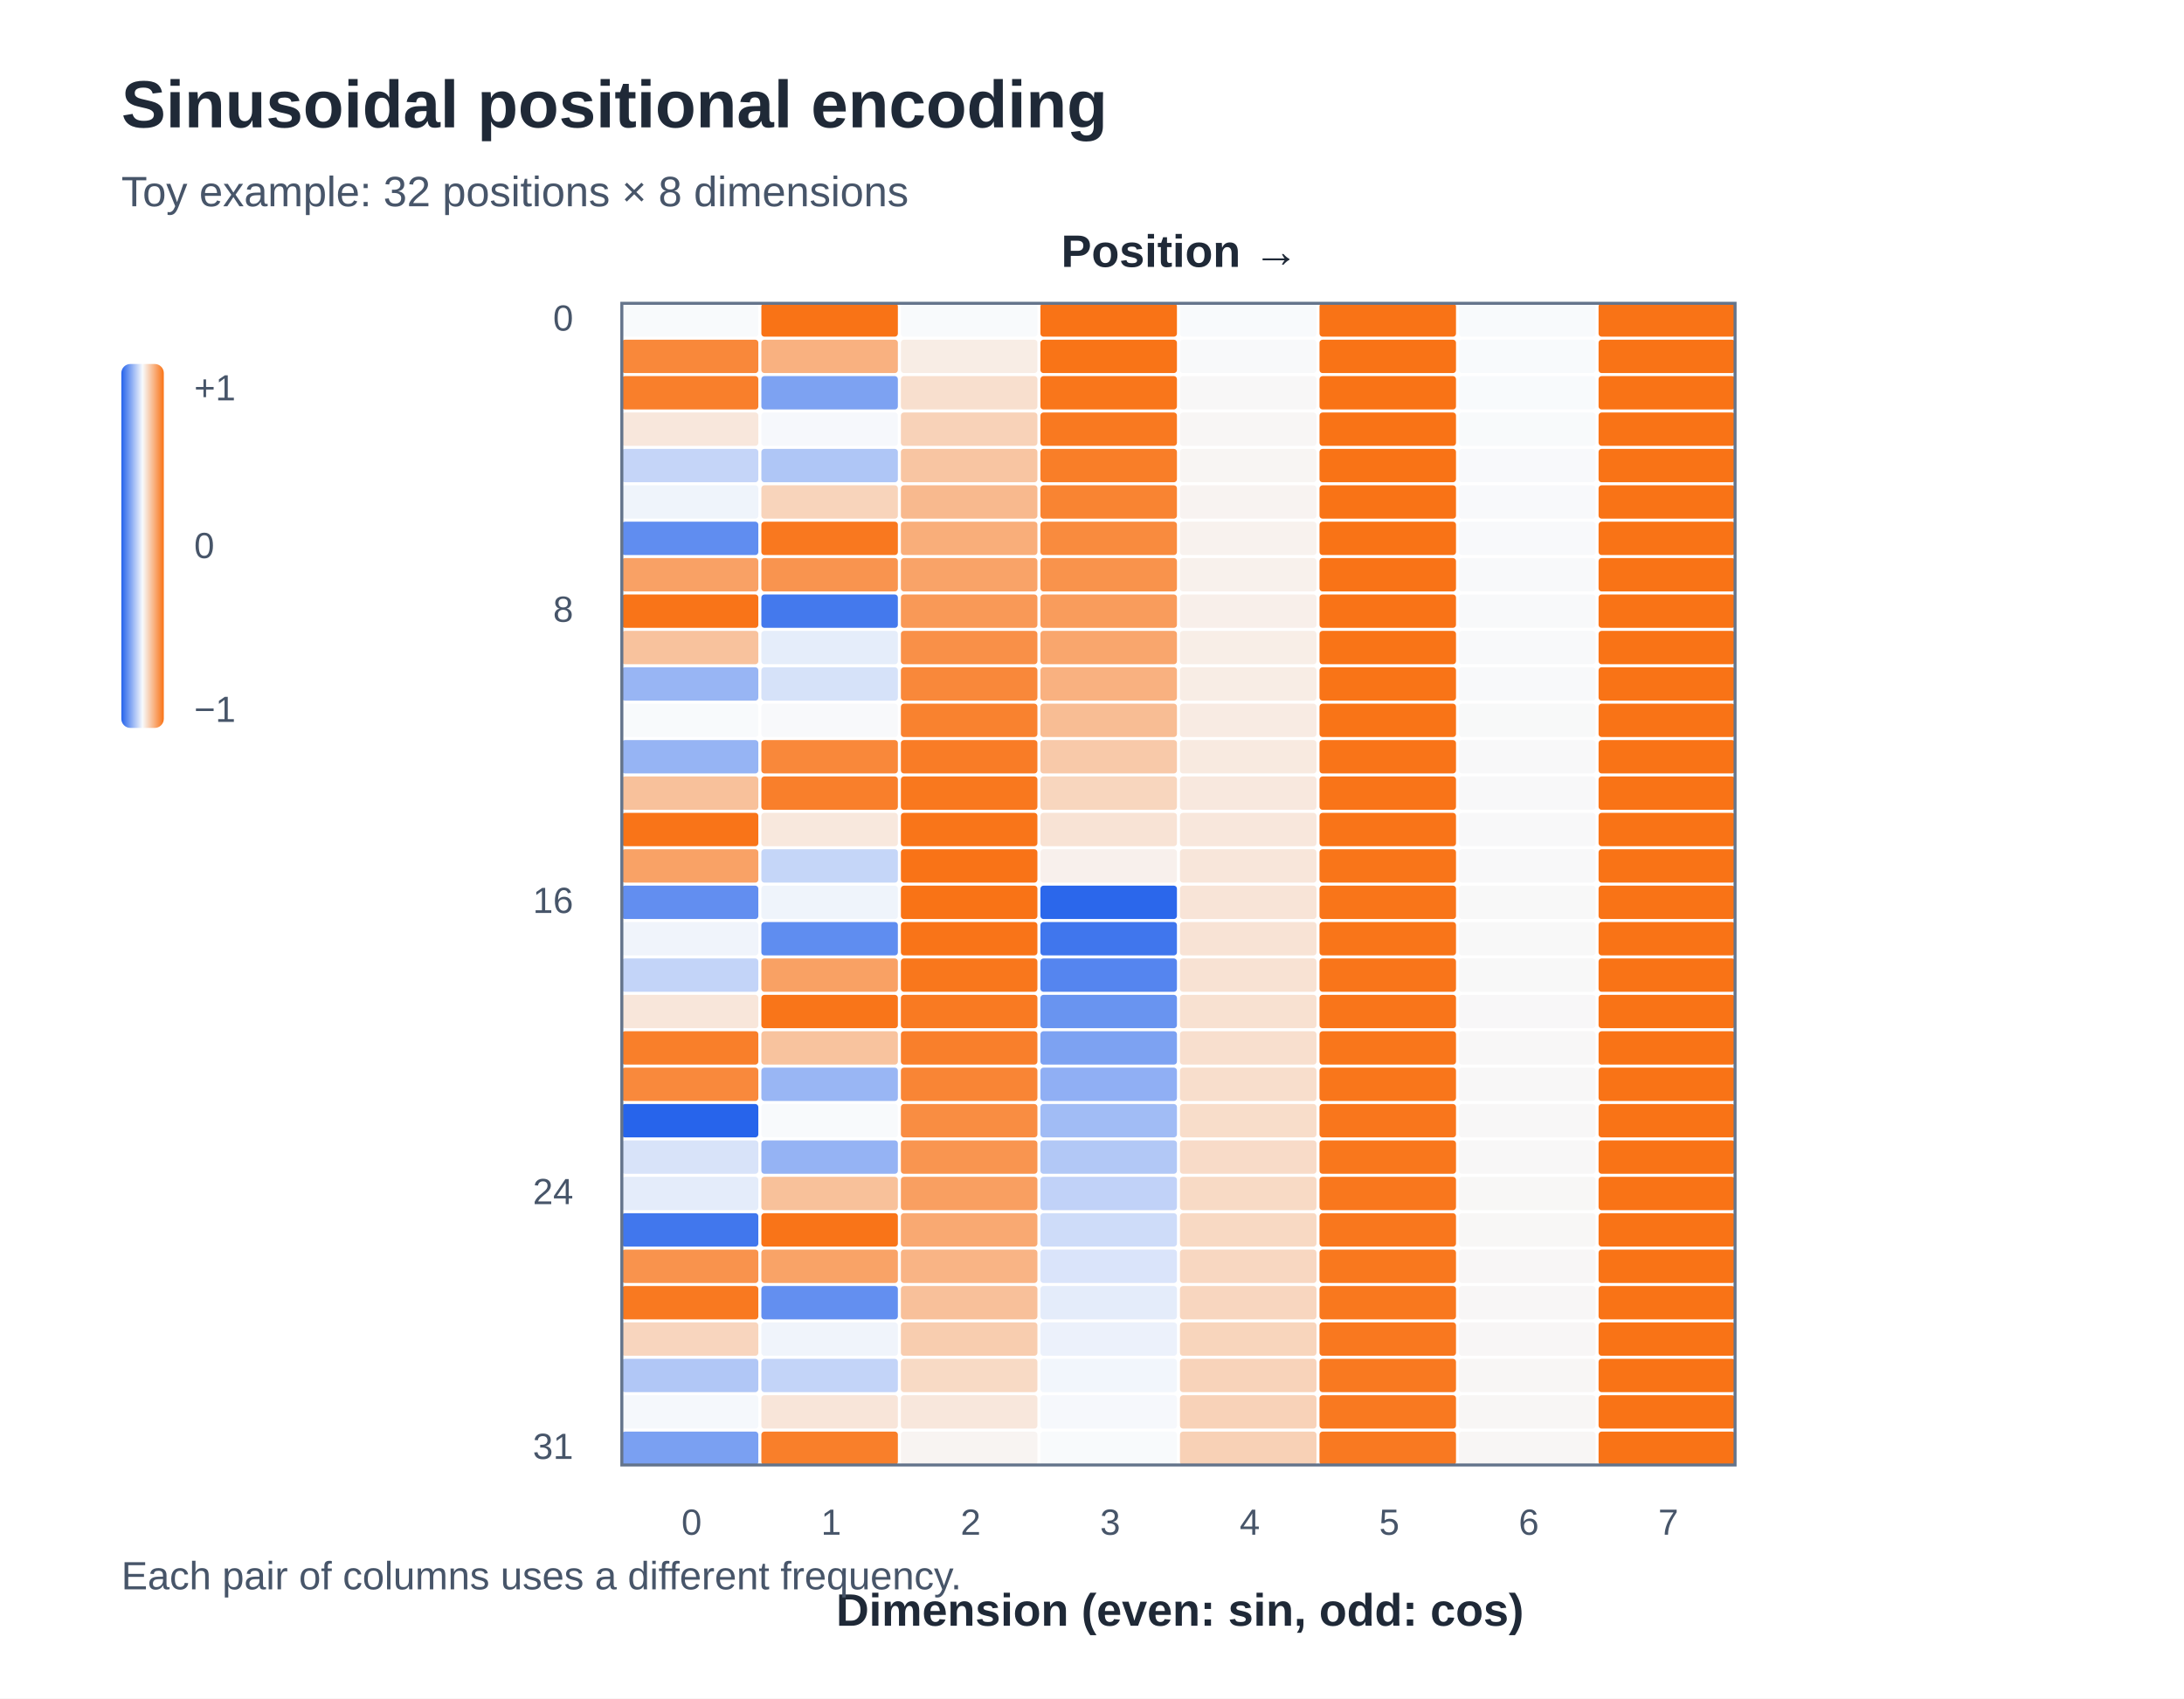
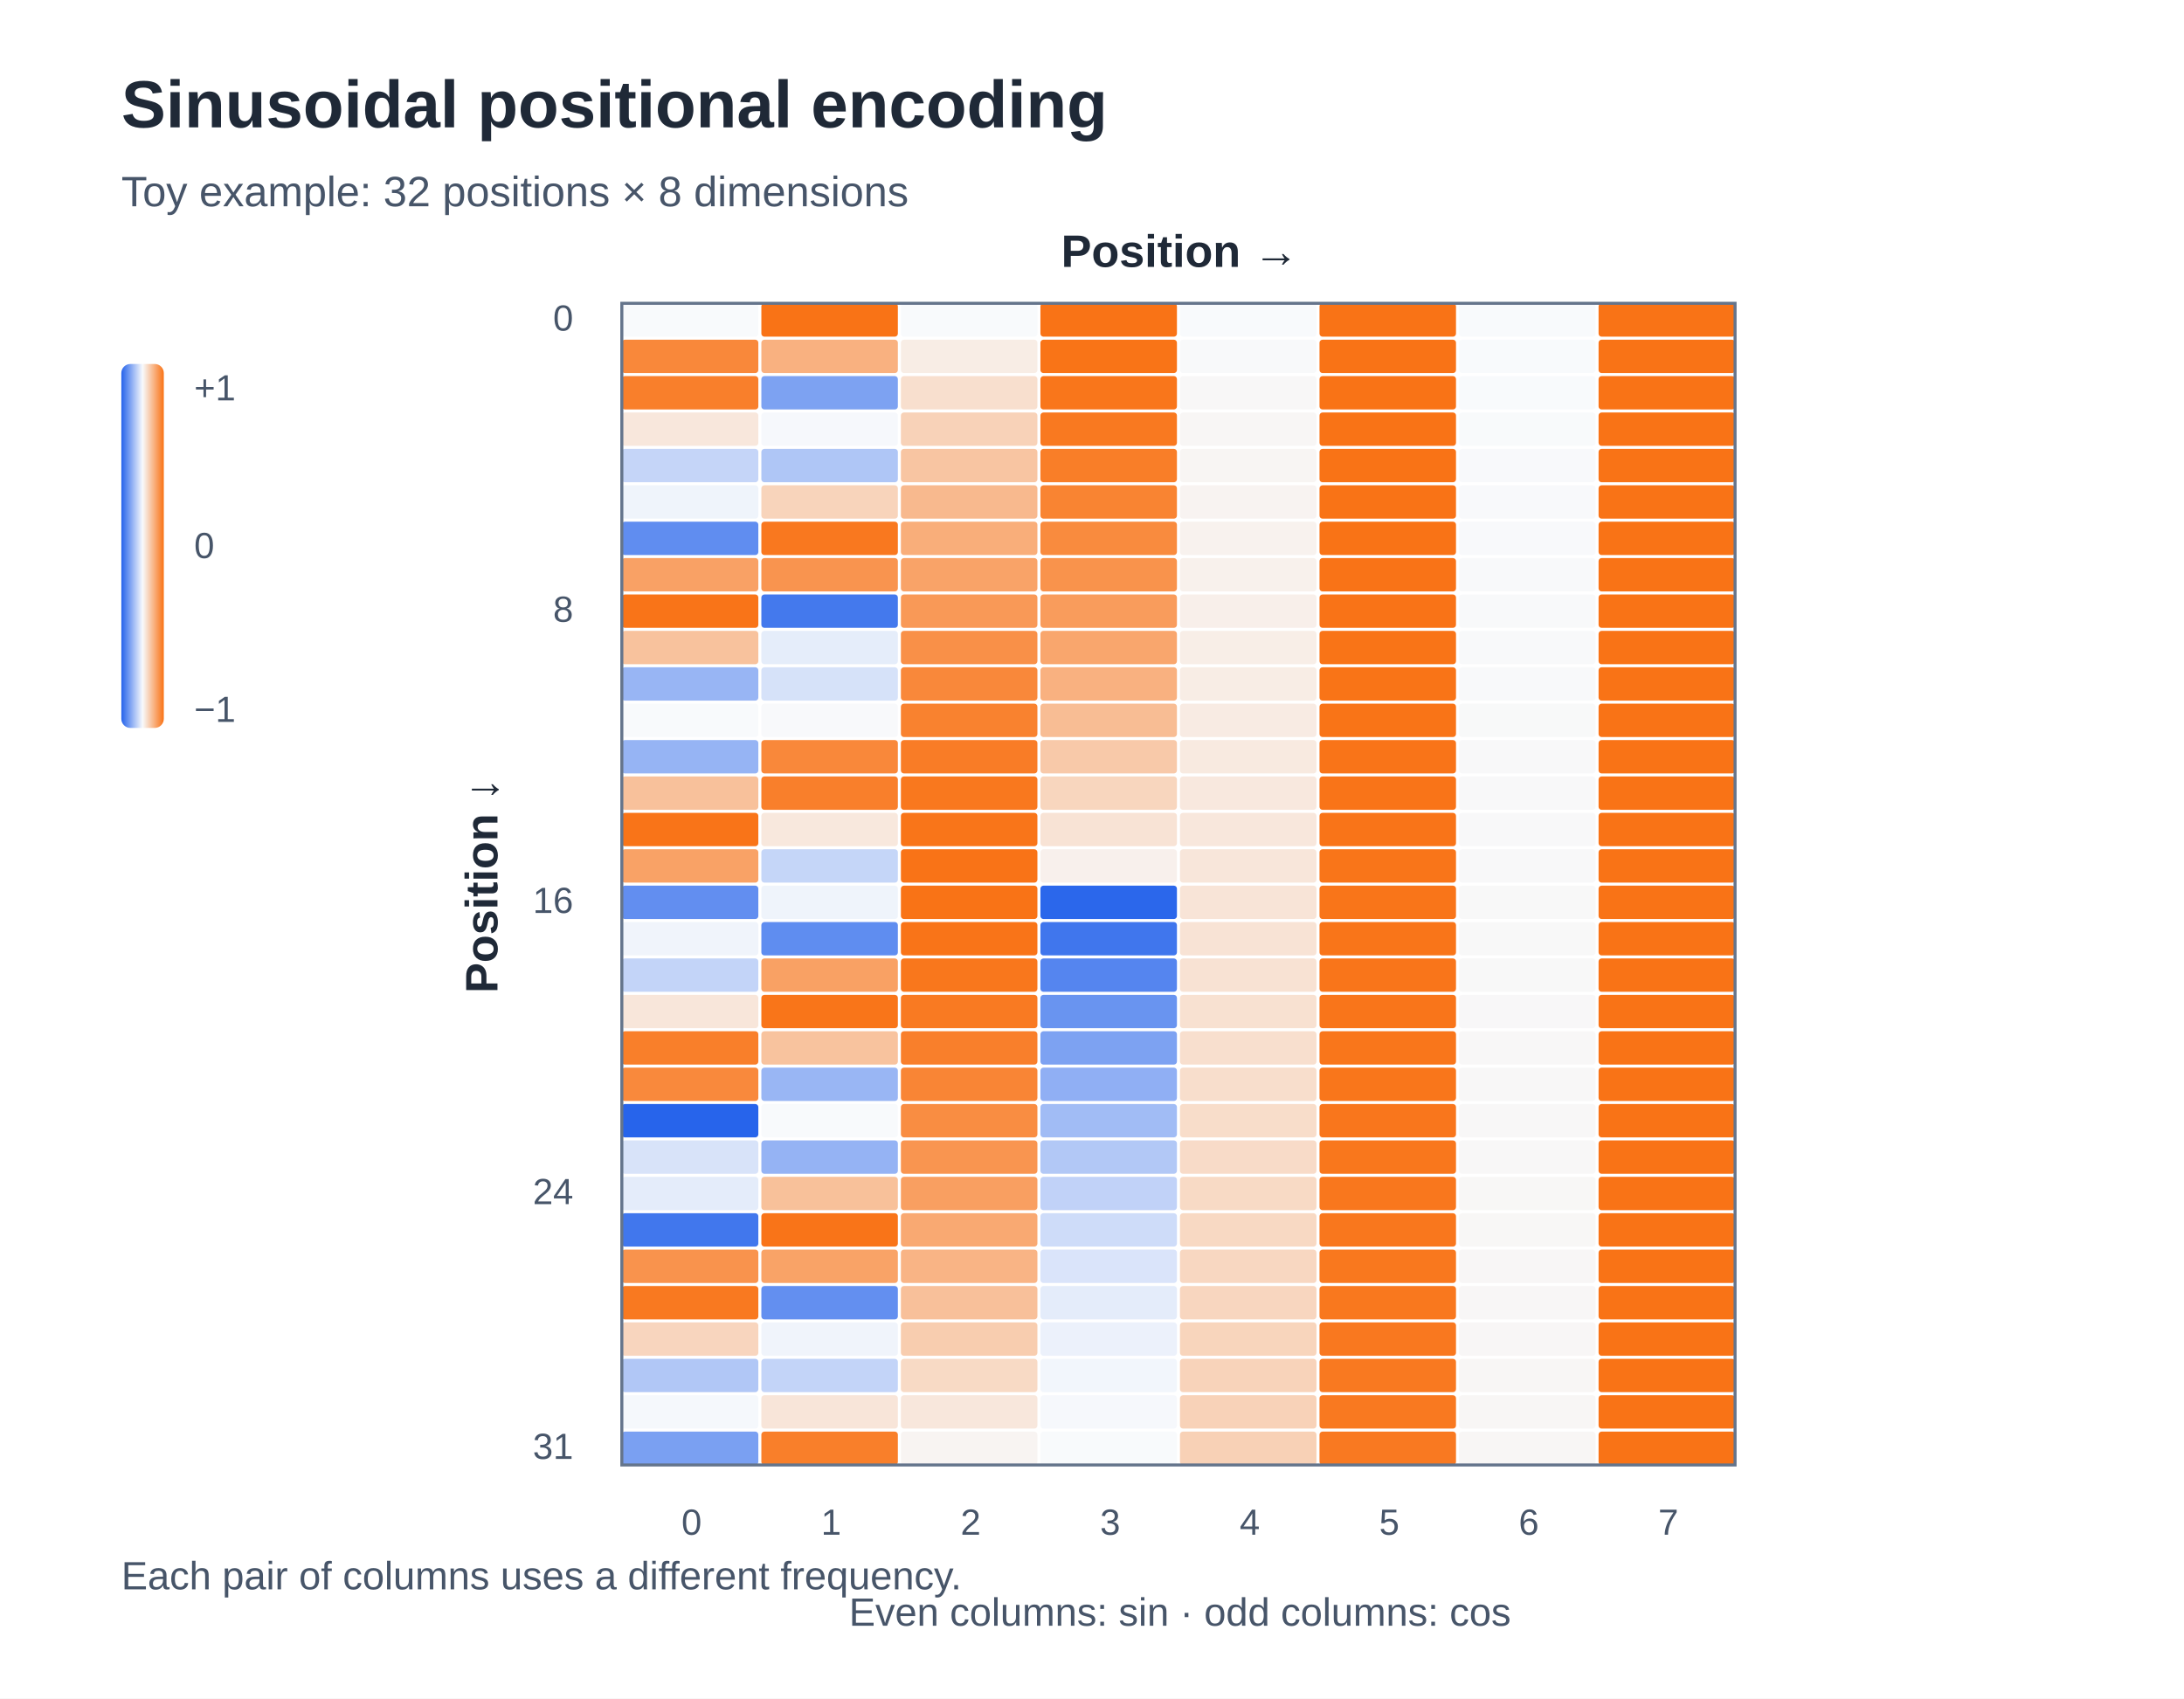
<svg xmlns="http://www.w3.org/2000/svg" width="720" height="560" viewBox="0 0 720 560" role="img" aria-labelledby="title desc">
  <style>text{font-family:Arial,Helvetica,sans-serif;fill:#1f2937}.title{font-size:22px;font-weight:700}.sub{font-size:14px;fill:#475569}.axis{font-size:15px;font-weight:600}.tick{font-size:12px;fill:#475569}.note{font-size:13px;fill:#475569}</style>
  <rect width="100%" height="100%" fill="#ffffff" />
  <text x="40" y="42" class="title">Sinusoidal positional encoding</text>
  <text x="40" y="68" class="sub">Toy example: 32 positions × 8 dimensions</text>
  <text x="389" y="88" text-anchor="middle" class="axis">Position →</text>
  <rect x="205" y="100" width="45" height="11" rx="1" fill="#f8fafc" />
  <rect x="251" y="100" width="45" height="11" rx="1" fill="#f97316" />
  <rect x="297" y="100" width="45" height="11" rx="1" fill="#f8fafc" />
  <rect x="343" y="100" width="45" height="11" rx="1" fill="#f97316" />
  <rect x="389" y="100" width="45" height="11" rx="1" fill="#f8fafc" />
  <rect x="435" y="100" width="45" height="11" rx="1" fill="#f97316" />
  <rect x="481" y="100" width="45" height="11" rx="1" fill="#f8fafc" />
  <rect x="527" y="100" width="45" height="11" rx="1" fill="#f97316" />
  <rect x="205" y="112" width="45" height="11" rx="1" fill="#f9883a" />
  <rect x="251" y="112" width="45" height="11" rx="1" fill="#f9b180" />
  <rect x="297" y="112" width="45" height="11" rx="1" fill="#f8ede5" />
  <rect x="343" y="112" width="45" height="11" rx="1" fill="#f97417" />
  <rect x="389" y="112" width="45" height="11" rx="1" fill="#f8f9fa" />
  <rect x="435" y="112" width="45" height="11" rx="1" fill="#f97316" />
  <rect x="481" y="112" width="45" height="11" rx="1" fill="#f8fafc" />
  <rect x="527" y="112" width="45" height="11" rx="1" fill="#f97316" />
  <rect x="205" y="124" width="45" height="11" rx="1" fill="#f97f2b" />
  <rect x="251" y="124" width="45" height="11" rx="1" fill="#7da2f2" />
  <rect x="297" y="124" width="45" height="11" rx="1" fill="#f8dfce" />
  <rect x="343" y="124" width="45" height="11" rx="1" fill="#f9761b" />
  <rect x="389" y="124" width="45" height="11" rx="1" fill="#f8f7f7" />
  <rect x="435" y="124" width="45" height="11" rx="1" fill="#f97316" />
  <rect x="481" y="124" width="45" height="11" rx="1" fill="#f8fafc" />
  <rect x="527" y="124" width="45" height="11" rx="1" fill="#f97316" />
  <rect x="205" y="136" width="45" height="11" rx="1" fill="#f8e7dc" />
  <rect x="251" y="136" width="45" height="11" rx="1" fill="#f6f8fc" />
  <rect x="297" y="136" width="45" height="11" rx="1" fill="#f8d2b8" />
  <rect x="343" y="136" width="45" height="11" rx="1" fill="#f97920" />
  <rect x="389" y="136" width="45" height="11" rx="1" fill="#f8f6f5" />
  <rect x="435" y="136" width="45" height="11" rx="1" fill="#f97316" />
  <rect x="481" y="136" width="45" height="11" rx="1" fill="#f8fafb" />
  <rect x="527" y="136" width="45" height="11" rx="1" fill="#f97316" />
  <rect x="205" y="148" width="45" height="11" rx="1" fill="#c5d5f8" />
  <rect x="251" y="148" width="45" height="11" rx="1" fill="#afc6f6" />
  <rect x="297" y="148" width="45" height="11" rx="1" fill="#f8c5a2" />
  <rect x="343" y="148" width="45" height="11" rx="1" fill="#f97e28" />
  <rect x="389" y="148" width="45" height="11" rx="1" fill="#f8f5f3" />
  <rect x="435" y="148" width="45" height="11" rx="1" fill="#f97316" />
  <rect x="481" y="148" width="45" height="11" rx="1" fill="#f8f9fb" />
  <rect x="527" y="148" width="45" height="11" rx="1" fill="#f97316" />
  <rect x="205" y="160" width="45" height="11" rx="1" fill="#eff4fb" />
  <rect x="251" y="160" width="45" height="11" rx="1" fill="#f8d4bb" />
  <rect x="297" y="160" width="45" height="11" rx="1" fill="#f8b98e" />
  <rect x="343" y="160" width="45" height="11" rx="1" fill="#f98432" />
  <rect x="389" y="160" width="45" height="11" rx="1" fill="#f8f3f1" />
  <rect x="435" y="160" width="45" height="11" rx="1" fill="#f97316" />
  <rect x="481" y="160" width="45" height="11" rx="1" fill="#f8f9fb" />
  <rect x="527" y="160" width="45" height="11" rx="1" fill="#f97316" />
  <rect x="205" y="172" width="45" height="11" rx="1" fill="#608df0" />
  <rect x="251" y="172" width="45" height="11" rx="1" fill="#f9781f" />
  <rect x="297" y="172" width="45" height="11" rx="1" fill="#f9ae7a" />
  <rect x="343" y="172" width="45" height="11" rx="1" fill="#f98b3e" />
  <rect x="389" y="172" width="45" height="11" rx="1" fill="#f8f2ee" />
  <rect x="435" y="172" width="45" height="11" rx="1" fill="#f97316" />
  <rect x="481" y="172" width="45" height="11" rx="1" fill="#f8f9fb" />
  <rect x="527" y="172" width="45" height="11" rx="1" fill="#f97316" />
  <rect x="205" y="184" width="45" height="11" rx="1" fill="#f9a165" />
  <rect x="251" y="184" width="45" height="11" rx="1" fill="#f9944f" />
  <rect x="297" y="184" width="45" height="11" rx="1" fill="#f9a368" />
  <rect x="343" y="184" width="45" height="11" rx="1" fill="#f9934c" />
  <rect x="389" y="184" width="45" height="11" rx="1" fill="#f8f1ec" />
  <rect x="435" y="184" width="45" height="11" rx="1" fill="#f97317" />
  <rect x="481" y="184" width="45" height="11" rx="1" fill="#f8f9fa" />
  <rect x="527" y="184" width="45" height="11" rx="1" fill="#f97316" />
  <rect x="205" y="196" width="45" height="11" rx="1" fill="#f97418" />
  <rect x="251" y="196" width="45" height="11" rx="1" fill="#4479ed" />
  <rect x="297" y="196" width="45" height="11" rx="1" fill="#f99957" />
  <rect x="343" y="196" width="45" height="11" rx="1" fill="#f99c5c" />
  <rect x="389" y="196" width="45" height="11" rx="1" fill="#f8efea" />
  <rect x="435" y="196" width="45" height="11" rx="1" fill="#f97317" />
  <rect x="481" y="196" width="45" height="11" rx="1" fill="#f8f9fa" />
  <rect x="527" y="196" width="45" height="11" rx="1" fill="#f97316" />
  <rect x="205" y="208" width="45" height="11" rx="1" fill="#f8c29d" />
  <rect x="251" y="208" width="45" height="11" rx="1" fill="#e5edfa" />
  <rect x="297" y="208" width="45" height="11" rx="1" fill="#f99048" />
  <rect x="343" y="208" width="45" height="11" rx="1" fill="#f9a66d" />
  <rect x="389" y="208" width="45" height="11" rx="1" fill="#f8eee7" />
  <rect x="435" y="208" width="45" height="11" rx="1" fill="#f97417" />
  <rect x="481" y="208" width="45" height="11" rx="1" fill="#f8f9fa" />
  <rect x="527" y="208" width="45" height="11" rx="1" fill="#f97316" />
  <rect x="205" y="220" width="45" height="11" rx="1" fill="#98b5f4" />
  <rect x="251" y="220" width="45" height="11" rx="1" fill="#d6e2f9" />
  <rect x="297" y="220" width="45" height="11" rx="1" fill="#f9883a" />
  <rect x="343" y="220" width="45" height="11" rx="1" fill="#f9b180" />
  <rect x="389" y="220" width="45" height="11" rx="1" fill="#f8ede5" />
  <rect x="435" y="220" width="45" height="11" rx="1" fill="#f97417" />
  <rect x="481" y="220" width="45" height="11" rx="1" fill="#f8f9fa" />
  <rect x="527" y="220" width="45" height="11" rx="1" fill="#f97316" />
  <rect x="205" y="232" width="45" height="11" rx="1" fill="#f8fafc" />
  <rect x="251" y="232" width="45" height="11" rx="1" fill="#f8f9fb" />
  <rect x="297" y="232" width="45" height="11" rx="1" fill="#f9822f" />
  <rect x="343" y="232" width="45" height="11" rx="1" fill="#f8bd94" />
  <rect x="389" y="232" width="45" height="11" rx="1" fill="#f8ebe3" />
  <rect x="435" y="232" width="45" height="11" rx="1" fill="#f97417" />
  <rect x="481" y="232" width="45" height="11" rx="1" fill="#f8f9f9" />
  <rect x="527" y="232" width="45" height="11" rx="1" fill="#f97316" />
  <rect x="205" y="244" width="45" height="11" rx="1" fill="#96b4f4" />
  <rect x="251" y="244" width="45" height="11" rx="1" fill="#f9883a" />
  <rect x="297" y="244" width="45" height="11" rx="1" fill="#f97c26" />
  <rect x="343" y="244" width="45" height="11" rx="1" fill="#f8c9a9" />
  <rect x="389" y="244" width="45" height="11" rx="1" fill="#f8eae0" />
  <rect x="435" y="244" width="45" height="11" rx="1" fill="#f97418" />
  <rect x="481" y="244" width="45" height="11" rx="1" fill="#f8f8f9" />
  <rect x="527" y="244" width="45" height="11" rx="1" fill="#f97316" />
  <rect x="205" y="256" width="45" height="11" rx="1" fill="#f8c19b" />
  <rect x="251" y="256" width="45" height="11" rx="1" fill="#f97f2b" />
  <rect x="297" y="256" width="45" height="11" rx="1" fill="#f9781e" />
  <rect x="343" y="256" width="45" height="11" rx="1" fill="#f8d6be" />
  <rect x="389" y="256" width="45" height="11" rx="1" fill="#f8e8de" />
  <rect x="435" y="256" width="45" height="11" rx="1" fill="#f97418" />
  <rect x="481" y="256" width="45" height="11" rx="1" fill="#f8f8f9" />
  <rect x="527" y="256" width="45" height="11" rx="1" fill="#f97316" />
  <rect x="205" y="268" width="45" height="11" rx="1" fill="#f97418" />
  <rect x="251" y="268" width="45" height="11" rx="1" fill="#f8e8dd" />
  <rect x="297" y="268" width="45" height="11" rx="1" fill="#f97519" />
  <rect x="343" y="268" width="45" height="11" rx="1" fill="#f8e3d5" />
  <rect x="389" y="268" width="45" height="11" rx="1" fill="#f8e7dc" />
  <rect x="435" y="268" width="45" height="11" rx="1" fill="#f97418" />
  <rect x="481" y="268" width="45" height="11" rx="1" fill="#f8f8f9" />
  <rect x="527" y="268" width="45" height="11" rx="1" fill="#f97316" />
  <rect x="205" y="280" width="45" height="11" rx="1" fill="#f9a266" />
  <rect x="251" y="280" width="45" height="11" rx="1" fill="#c5d6f8" />
  <rect x="297" y="280" width="45" height="11" rx="1" fill="#f97317" />
  <rect x="343" y="280" width="45" height="11" rx="1" fill="#f8f0ec" />
  <rect x="389" y="280" width="45" height="11" rx="1" fill="#f8e6da" />
  <rect x="435" y="280" width="45" height="11" rx="1" fill="#f97519" />
  <rect x="481" y="280" width="45" height="11" rx="1" fill="#f8f8f9" />
  <rect x="527" y="280" width="45" height="11" rx="1" fill="#f97316" />
  <rect x="205" y="292" width="45" height="11" rx="1" fill="#628ef0" />
  <rect x="251" y="292" width="45" height="11" rx="1" fill="#eff4fb" />
  <rect x="297" y="292" width="45" height="11" rx="1" fill="#f97316" />
  <rect x="343" y="292" width="45" height="11" rx="1" fill="#2b67eb" />
  <rect x="389" y="292" width="45" height="11" rx="1" fill="#f8e4d7" />
  <rect x="435" y="292" width="45" height="11" rx="1" fill="#f97519" />
  <rect x="481" y="292" width="45" height="11" rx="1" fill="#f8f8f8" />
  <rect x="527" y="292" width="45" height="11" rx="1" fill="#f97316" />
  <rect x="205" y="304" width="45" height="11" rx="1" fill="#f0f4fb" />
  <rect x="251" y="304" width="45" height="11" rx="1" fill="#5f8df0" />
  <rect x="297" y="304" width="45" height="11" rx="1" fill="#f97418" />
  <rect x="343" y="304" width="45" height="11" rx="1" fill="#4076ed" />
  <rect x="389" y="304" width="45" height="11" rx="1" fill="#f8e3d5" />
  <rect x="435" y="304" width="45" height="11" rx="1" fill="#f97519" />
  <rect x="481" y="304" width="45" height="11" rx="1" fill="#f8f8f8" />
  <rect x="527" y="304" width="45" height="11" rx="1" fill="#f97316" />
  <rect x="205" y="316" width="45" height="11" rx="1" fill="#c3d4f8" />
  <rect x="251" y="316" width="45" height="11" rx="1" fill="#f9a164" />
  <rect x="297" y="316" width="45" height="11" rx="1" fill="#f9771c" />
  <rect x="343" y="316" width="45" height="11" rx="1" fill="#5585ef" />
  <rect x="389" y="316" width="45" height="11" rx="1" fill="#f8e2d3" />
  <rect x="435" y="316" width="45" height="11" rx="1" fill="#f9751a" />
  <rect x="481" y="316" width="45" height="11" rx="1" fill="#f8f8f8" />
  <rect x="527" y="316" width="45" height="11" rx="1" fill="#f97316" />
  <rect x="205" y="328" width="45" height="11" rx="1" fill="#f8e6da" />
  <rect x="251" y="328" width="45" height="11" rx="1" fill="#f97519" />
  <rect x="297" y="328" width="45" height="11" rx="1" fill="#f97a22" />
  <rect x="343" y="328" width="45" height="11" rx="1" fill="#6994f0" />
  <rect x="389" y="328" width="45" height="11" rx="1" fill="#f8e1d1" />
  <rect x="435" y="328" width="45" height="11" rx="1" fill="#f9751a" />
  <rect x="481" y="328" width="45" height="11" rx="1" fill="#f8f7f8" />
  <rect x="527" y="328" width="45" height="11" rx="1" fill="#f97316" />
  <rect x="205" y="340" width="45" height="11" rx="1" fill="#f97f2a" />
  <rect x="251" y="340" width="45" height="11" rx="1" fill="#f8c39e" />
  <rect x="297" y="340" width="45" height="11" rx="1" fill="#f97f2b" />
  <rect x="343" y="340" width="45" height="11" rx="1" fill="#7da2f2" />
  <rect x="389" y="340" width="45" height="11" rx="1" fill="#f8dfce" />
  <rect x="435" y="340" width="45" height="11" rx="1" fill="#f9761b" />
  <rect x="481" y="340" width="45" height="11" rx="1" fill="#f8f7f7" />
  <rect x="527" y="340" width="45" height="11" rx="1" fill="#f97316" />
  <rect x="205" y="352" width="45" height="11" rx="1" fill="#f9893c" />
  <rect x="251" y="352" width="45" height="11" rx="1" fill="#99b6f4" />
  <rect x="297" y="352" width="45" height="11" rx="1" fill="#f98535" />
  <rect x="343" y="352" width="45" height="11" rx="1" fill="#90aff4" />
  <rect x="389" y="352" width="45" height="11" rx="1" fill="#f8decc" />
  <rect x="435" y="352" width="45" height="11" rx="1" fill="#f9761b" />
  <rect x="481" y="352" width="45" height="11" rx="1" fill="#f8f7f7" />
  <rect x="527" y="352" width="45" height="11" rx="1" fill="#f97316" />
  <rect x="205" y="364" width="45" height="11" rx="1" fill="#2764eb" />
  <rect x="251" y="364" width="45" height="11" rx="1" fill="#f8fafc" />
  <rect x="297" y="364" width="45" height="11" rx="1" fill="#f98d42" />
  <rect x="343" y="364" width="45" height="11" rx="1" fill="#a1bcf5" />
  <rect x="389" y="364" width="45" height="11" rx="1" fill="#f8ddca" />
  <rect x="435" y="364" width="45" height="11" rx="1" fill="#f9761c" />
  <rect x="481" y="364" width="45" height="11" rx="1" fill="#f8f7f7" />
  <rect x="527" y="364" width="45" height="11" rx="1" fill="#f97316" />
  <rect x="205" y="376" width="45" height="11" rx="1" fill="#d8e3f9" />
  <rect x="251" y="376" width="45" height="11" rx="1" fill="#95b3f4" />
  <rect x="297" y="376" width="45" height="11" rx="1" fill="#f99550" />
  <rect x="343" y="376" width="45" height="11" rx="1" fill="#b2c8f6" />
  <rect x="389" y="376" width="45" height="11" rx="1" fill="#f8dbc8" />
  <rect x="435" y="376" width="45" height="11" rx="1" fill="#f9771c" />
  <rect x="481" y="376" width="45" height="11" rx="1" fill="#f8f7f7" />
  <rect x="527" y="376" width="45" height="11" rx="1" fill="#f97316" />
  <rect x="205" y="388" width="45" height="11" rx="1" fill="#e4ecfa" />
  <rect x="251" y="388" width="45" height="11" rx="1" fill="#f8c19a" />
  <rect x="297" y="388" width="45" height="11" rx="1" fill="#f99f61" />
  <rect x="343" y="388" width="45" height="11" rx="1" fill="#c1d2f8" />
  <rect x="389" y="388" width="45" height="11" rx="1" fill="#f8dac5" />
  <rect x="435" y="388" width="45" height="11" rx="1" fill="#f9771d" />
  <rect x="481" y="388" width="45" height="11" rx="1" fill="#f8f7f6" />
  <rect x="527" y="388" width="45" height="11" rx="1" fill="#f97316" />
  <rect x="205" y="400" width="45" height="11" rx="1" fill="#4177ed" />
  <rect x="251" y="400" width="45" height="11" rx="1" fill="#f97418" />
  <rect x="297" y="400" width="45" height="11" rx="1" fill="#f9a972" />
  <rect x="343" y="400" width="45" height="11" rx="1" fill="#cedcf9" />
  <rect x="389" y="400" width="45" height="11" rx="1" fill="#f8d9c3" />
  <rect x="435" y="400" width="45" height="11" rx="1" fill="#f9771d" />
  <rect x="481" y="400" width="45" height="11" rx="1" fill="#f8f7f6" />
  <rect x="527" y="400" width="45" height="11" rx="1" fill="#f97316" />
  <rect x="205" y="412" width="45" height="11" rx="1" fill="#f9934d" />
  <rect x="251" y="412" width="45" height="11" rx="1" fill="#f9a367" />
  <rect x="297" y="412" width="45" height="11" rx="1" fill="#f9b485" />
  <rect x="343" y="412" width="45" height="11" rx="1" fill="#dae4fa" />
  <rect x="389" y="412" width="45" height="11" rx="1" fill="#f8d7c1" />
  <rect x="435" y="412" width="45" height="11" rx="1" fill="#f9781e" />
  <rect x="481" y="412" width="45" height="11" rx="1" fill="#f8f6f6" />
  <rect x="527" y="412" width="45" height="11" rx="1" fill="#f97316" />
  <rect x="205" y="424" width="45" height="11" rx="1" fill="#f97920" />
  <rect x="251" y="424" width="45" height="11" rx="1" fill="#638ff0" />
  <rect x="297" y="424" width="45" height="11" rx="1" fill="#f8c09a" />
  <rect x="343" y="424" width="45" height="11" rx="1" fill="#e4ecfa" />
  <rect x="389" y="424" width="45" height="11" rx="1" fill="#f8d6bf" />
  <rect x="435" y="424" width="45" height="11" rx="1" fill="#f9781e" />
  <rect x="481" y="424" width="45" height="11" rx="1" fill="#f8f6f6" />
  <rect x="527" y="424" width="45" height="11" rx="1" fill="#f97316" />
  <rect x="205" y="436" width="45" height="11" rx="1" fill="#f8d5be" />
  <rect x="251" y="436" width="45" height="11" rx="1" fill="#f0f4fb" />
  <rect x="297" y="436" width="45" height="11" rx="1" fill="#f8cdaf" />
  <rect x="343" y="436" width="45" height="11" rx="1" fill="#ecf1fb" />
  <rect x="389" y="436" width="45" height="11" rx="1" fill="#f8d5bc" />
  <rect x="435" y="436" width="45" height="11" rx="1" fill="#f9781f" />
  <rect x="481" y="436" width="45" height="11" rx="1" fill="#f8f6f6" />
  <rect x="527" y="436" width="45" height="11" rx="1" fill="#f97316" />
  <rect x="205" y="448" width="45" height="11" rx="1" fill="#b1c7f6" />
  <rect x="251" y="448" width="45" height="11" rx="1" fill="#c3d4f8" />
  <rect x="297" y="448" width="45" height="11" rx="1" fill="#f8dac5" />
  <rect x="343" y="448" width="45" height="11" rx="1" fill="#f2f6fc" />
  <rect x="389" y="448" width="45" height="11" rx="1" fill="#f8d3ba" />
  <rect x="435" y="448" width="45" height="11" rx="1" fill="#f97920" />
  <rect x="481" y="448" width="45" height="11" rx="1" fill="#f8f6f5" />
  <rect x="527" y="448" width="45" height="11" rx="1" fill="#f97316" />
  <rect x="205" y="460" width="45" height="11" rx="1" fill="#f5f8fc" />
  <rect x="251" y="460" width="45" height="11" rx="1" fill="#f8e5d9" />
  <rect x="297" y="460" width="45" height="11" rx="1" fill="#f8e7dc" />
  <rect x="343" y="460" width="45" height="11" rx="1" fill="#f6f8fc" />
  <rect x="389" y="460" width="45" height="11" rx="1" fill="#f8d2b8" />
  <rect x="435" y="460" width="45" height="11" rx="1" fill="#f97920" />
  <rect x="481" y="460" width="45" height="11" rx="1" fill="#f8f6f5" />
  <rect x="527" y="460" width="45" height="11" rx="1" fill="#f97316" />
  <rect x="205" y="472" width="45" height="11" rx="1" fill="#7aa0f2" />
  <rect x="251" y="472" width="45" height="11" rx="1" fill="#f97f2a" />
  <rect x="297" y="472" width="45" height="11" rx="1" fill="#f8f4f2" />
  <rect x="343" y="472" width="45" height="11" rx="1" fill="#f8fafc" />
  <rect x="389" y="472" width="45" height="11" rx="1" fill="#f8d1b6" />
  <rect x="435" y="472" width="45" height="11" rx="1" fill="#f97921" />
  <rect x="481" y="472" width="45" height="11" rx="1" fill="#f8f6f5" />
  <rect x="527" y="472" width="45" height="11" rx="1" fill="#f97316" />
  <rect x="205" y="100" width="367" height="383" fill="none" stroke="#64748b" stroke-width="1" />
  <text x="228" y="506" text-anchor="middle" class="tick">0</text>
  <text x="274" y="506" text-anchor="middle" class="tick">1</text>
  <text x="320" y="506" text-anchor="middle" class="tick">2</text>
  <text x="366" y="506" text-anchor="middle" class="tick">3</text>
  <text x="412" y="506" text-anchor="middle" class="tick">4</text>
  <text x="458" y="506" text-anchor="middle" class="tick">5</text>
  <text x="504" y="506" text-anchor="middle" class="tick">6</text>
  <text x="550" y="506" text-anchor="middle" class="tick">7</text>
  <text x="189" y="109" text-anchor="end" class="tick">0</text>
  <text x="189" y="205" text-anchor="end" class="tick">8</text>
  <text x="189" y="301" text-anchor="end" class="tick">16</text>
  <text x="189" y="397" text-anchor="end" class="tick">24</text>
  <text x="189" y="481" text-anchor="end" class="tick">31</text>
-   <text x="389" y="536" text-anchor="middle" class="axis">Dimension (even: sin, odd: cos)</text>
+   <text transform="translate(164 292) rotate(-90)" text-anchor="middle" class="axis">Position ↓</text>
+   <text x="389" y="536" text-anchor="middle" class="note">Even columns: sin · odd columns: cos</text>
  <text x="40" y="524" class="note">Each pair of columns uses a different frequency.</text>
  <defs>
    <linearGradient id="legend">
      <stop offset="0" stop-color="#2563eb" />
      <stop offset=".5" stop-color="#f8fafc" />
      <stop offset="1" stop-color="#f97316" />
    </linearGradient>
  </defs>
  <rect x="40" y="120" width="14" height="120" rx="3" fill="url(#legend)" />
  <text x="64" y="132" class="tick">+1</text>
  <text x="64" y="184" class="tick">0</text>
  <text x="64" y="238" class="tick">−1</text>
</svg>
